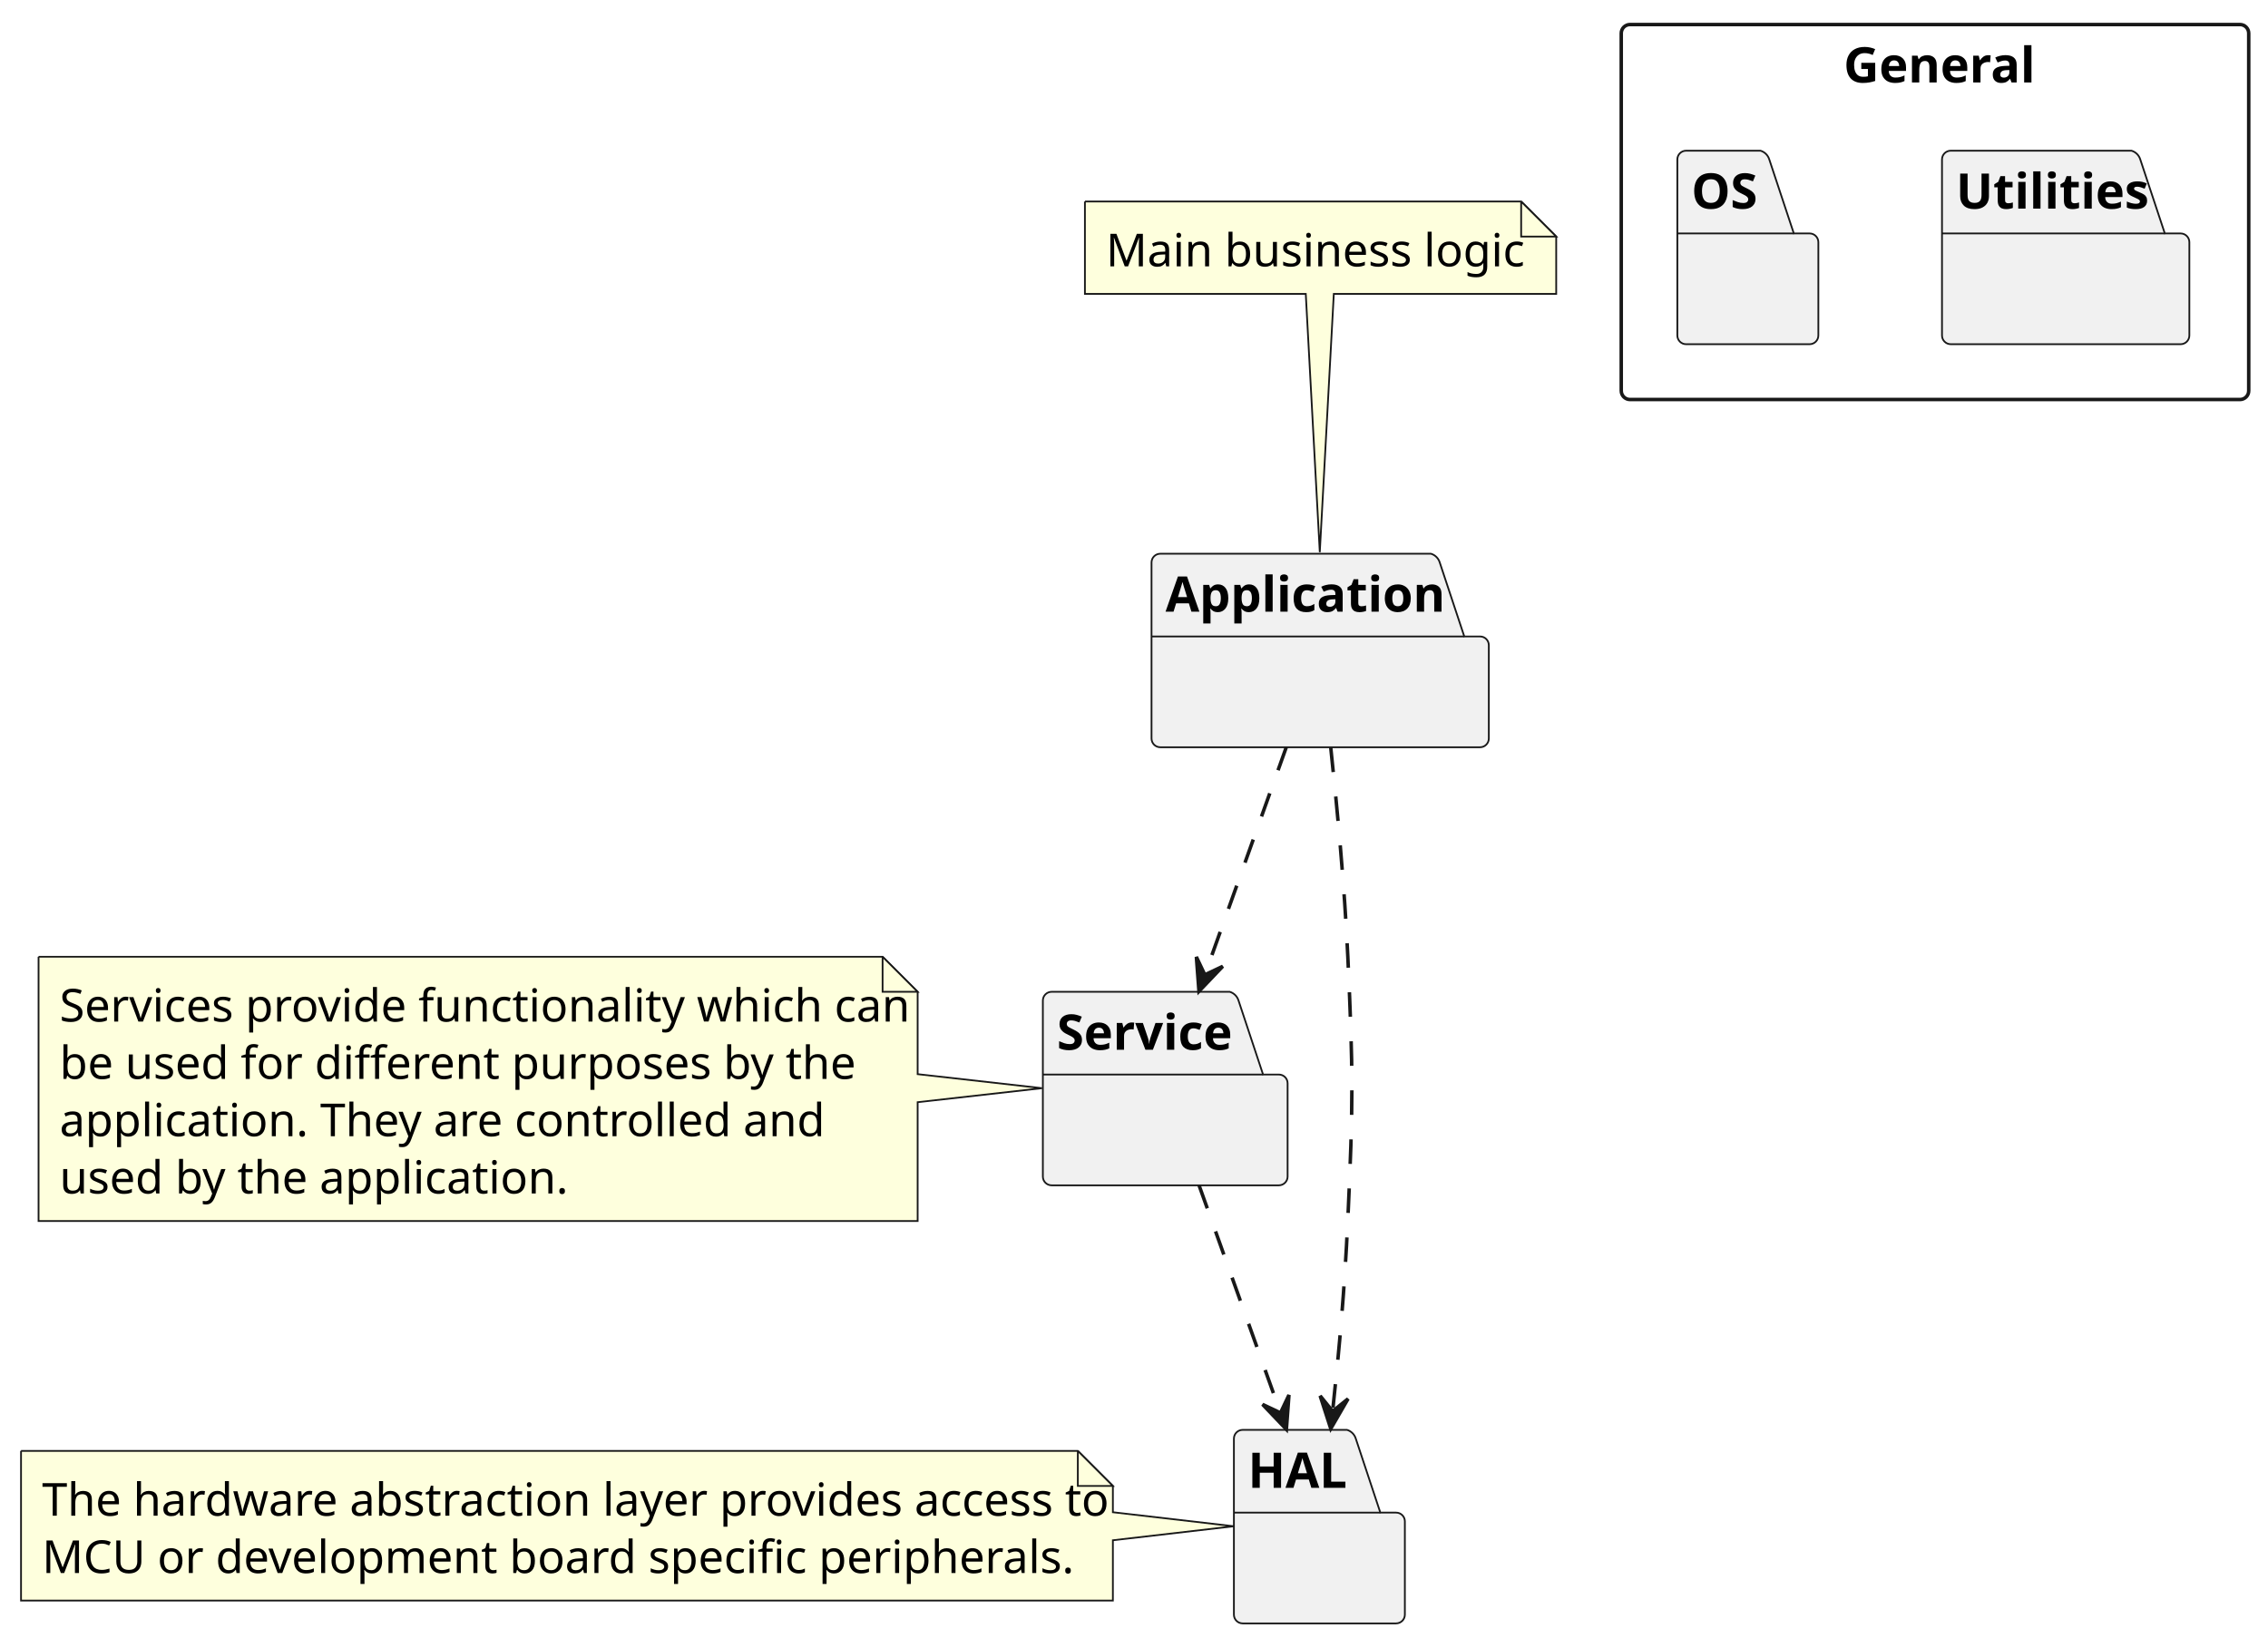
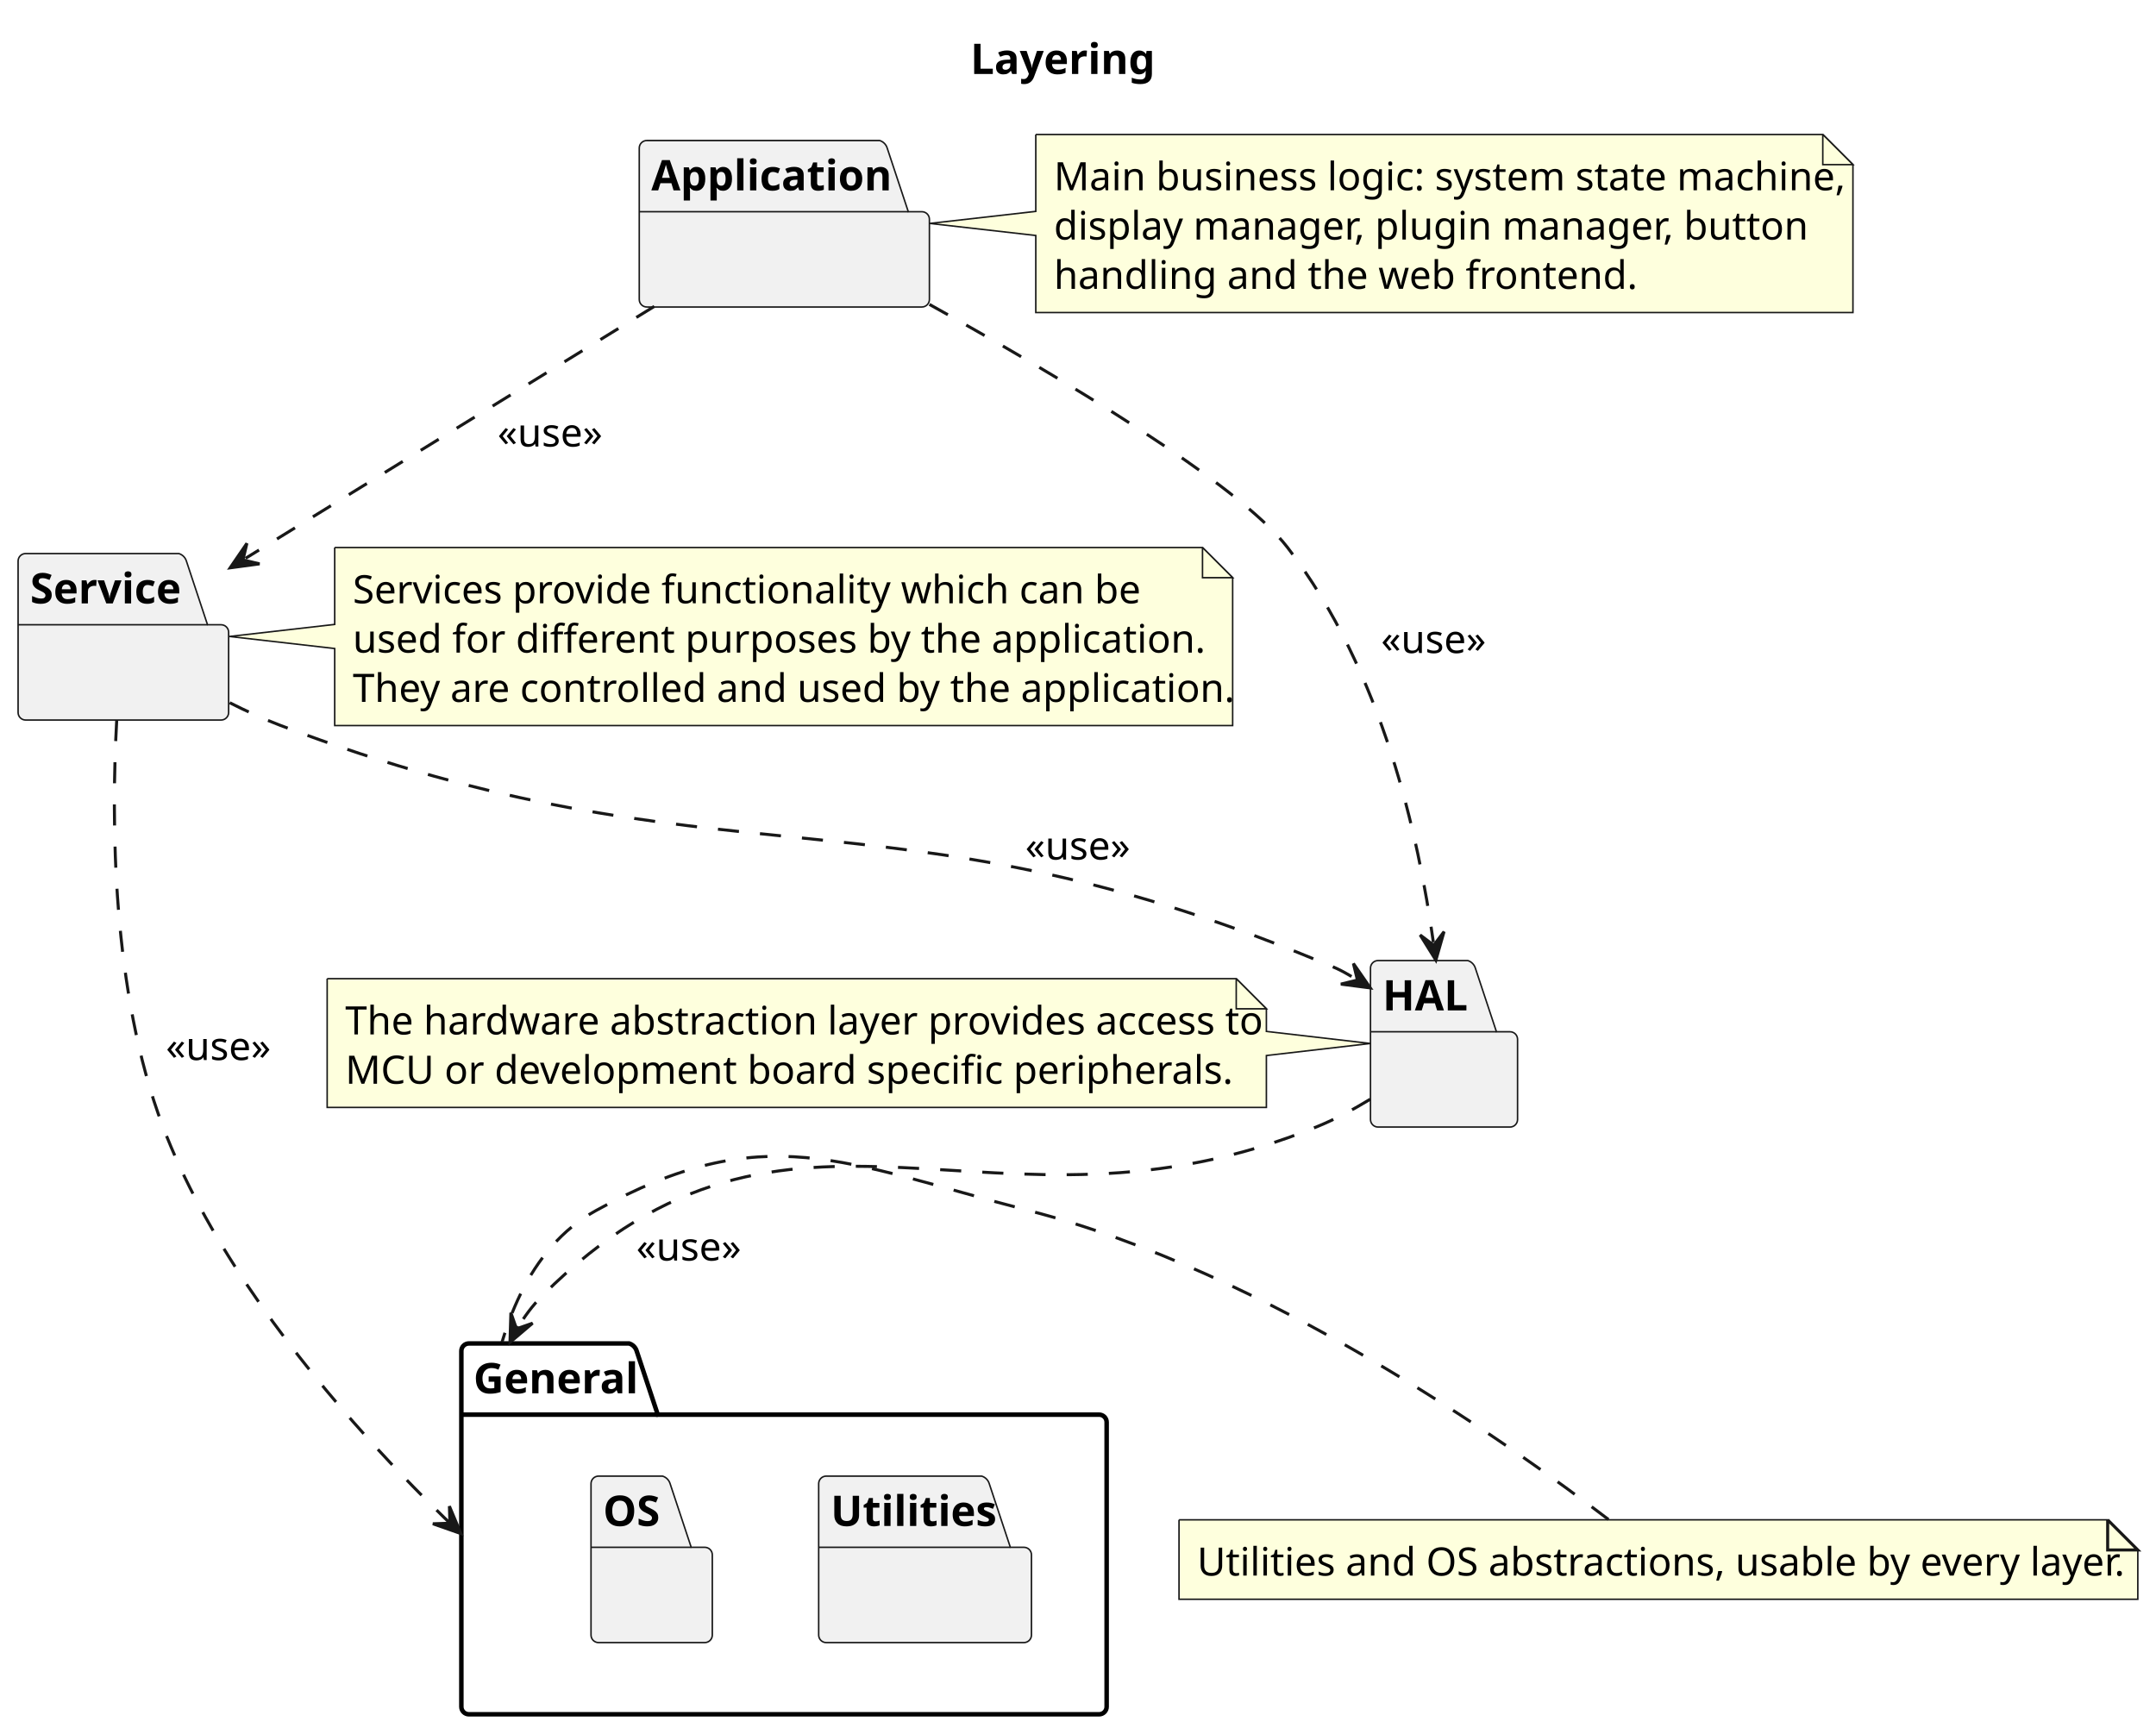
- <svg xmlns="http://www.w3.org/2000/svg" contentStyleType="text/css" data-diagram-type="CLASS" height="470px" preserveAspectRatio="none" style="width:647px;height:470px;background:#FFFFFF;" version="1.1" viewBox="0 0 647 470" width="647px" zoomAndPan="magnify">
+ <svg xmlns="http://www.w3.org/2000/svg" contentStyleType="text/css" data-diagram-type="CLASS" height="575px" preserveAspectRatio="none" style="width:715px;height:575px;background:#FFFFFF;" version="1.1" viewBox="0 0 715 575" width="715px" zoomAndPan="magnify">
  <defs />
  <g>
-     <g class="cluster" data-qualified-name="General" data-source-line="16" id="ent0005">
-       <rect fill="none" height="107" rx="2.5" ry="2.5" style="stroke:#181818;stroke-width:1;" width="179" x="462.5" y="7" />
-       <text fill="#000000" font-family="sans-serif" font-size="14" font-weight="bold" lengthAdjust="spacing" textLength="52.138" x="525.931" y="23.533">General</text>
+     <g class="title" data-source-line="2">
+       <text fill="#000000" font-family="sans-serif" font-size="14" font-weight="bold" lengthAdjust="spacing" textLength="58.352" x="321.809" y="24.533">Layering</text>
    </g>
-     <path d="M331,158 L408.221,158 A3.75,3.75 0 0 1 410.721,160.5 L417.721,181.609 L422.221,181.609 A2.5,2.5 0 0 1 424.721,184.109 L424.721,210.719 A2.5,2.5 0 0 1 422.221,213.219 L331,213.219 A2.5,2.5 0 0 1 328.5,210.719 L328.5,160.5 A2.5,2.5 0 0 1 331,158" fill="#F1F1F1" style="stroke:#181818;stroke-width:0.5;" />
-     <line style="stroke:#181818;stroke-width:0.5;" x1="328.5" x2="417.721" y1="181.609" y2="181.609" />
-     <text fill="#000000" font-family="sans-serif" font-size="14" font-weight="bold" lengthAdjust="spacing" textLength="76.221" x="332.5" y="174.533">Application</text>
-     <path d="M300,283 L350.82,283 A3.75,3.75 0 0 1 353.32,285.5 L360.32,306.609 L364.82,306.609 A2.5,2.5 0 0 1 367.32,309.109 L367.32,335.719 A2.5,2.5 0 0 1 364.82,338.219 L300,338.219 A2.5,2.5 0 0 1 297.5,335.719 L297.5,285.5 A2.5,2.5 0 0 1 300,283" fill="#F1F1F1" style="stroke:#181818;stroke-width:0.5;" />
-     <line style="stroke:#181818;stroke-width:0.5;" x1="297.5" x2="360.32" y1="306.609" y2="306.609" />
-     <text fill="#000000" font-family="sans-serif" font-size="14" font-weight="bold" lengthAdjust="spacing" textLength="49.82" x="301.5" y="299.533">Service</text>
-     <path d="M354.5,408 L384.272,408 A3.75,3.75 0 0 1 386.772,410.5 L393.772,431.609 L398.272,431.609 A2.5,2.5 0 0 1 400.772,434.109 L400.772,460.719 A2.5,2.5 0 0 1 398.272,463.219 L354.5,463.219 A2.5,2.5 0 0 1 352,460.719 L352,410.5 A2.5,2.5 0 0 1 354.5,408" fill="#F1F1F1" style="stroke:#181818;stroke-width:0.5;" />
-     <line style="stroke:#181818;stroke-width:0.5;" x1="352" x2="393.772" y1="431.609" y2="431.609" />
-     <text fill="#000000" font-family="sans-serif" font-size="14" font-weight="bold" lengthAdjust="spacing" textLength="28.773" x="356" y="424.533">HAL</text>
-     <path d="M556.5,43 L608.065,43 A3.75,3.75 0 0 1 610.565,45.5 L617.565,66.609 L622.065,66.609 A2.5,2.5 0 0 1 624.565,69.109 L624.565,95.719 A2.5,2.5 0 0 1 622.065,98.219 L556.5,98.219 A2.5,2.5 0 0 1 554,95.719 L554,45.5 A2.5,2.5 0 0 1 556.5,43" fill="#F1F1F1" style="stroke:#181818;stroke-width:0.5;" />
-     <line style="stroke:#181818;stroke-width:0.5;" x1="554" x2="617.565" y1="66.609" y2="66.609" />
-     <text fill="#000000" font-family="sans-serif" font-size="14" font-weight="bold" lengthAdjust="spacing" textLength="50.565" x="558" y="59.533">Utilities</text>
-     <path d="M481,43 L502.228,43 A3.75,3.75 0 0 1 504.728,45.5 L511.728,66.609 L516.227,66.609 A2.5,2.5 0 0 1 518.727,69.109 L518.727,95.719 A2.5,2.5 0 0 1 516.227,98.219 L481,98.219 A2.5,2.5 0 0 1 478.5,95.719 L478.5,45.5 A2.5,2.5 0 0 1 481,43" fill="#F1F1F1" style="stroke:#181818;stroke-width:0.5;" />
-     <line style="stroke:#181818;stroke-width:0.5;" x1="478.5" x2="511.728" y1="66.609" y2="66.609" />
-     <text fill="#000000" font-family="sans-serif" font-size="14" font-weight="bold" lengthAdjust="spacing" textLength="20.227" x="482.5" y="59.533">OS</text>
-     <g class="entity" data-qualified-name="GMN11" data-source-line="30" id="ent0012">
-       <path d="M309.5,57.5 L309.5,83.852 A0,0 0 0 0 309.5,83.852 L372.5,83.852 L376.5,157.56 L380.5,83.852 L443.945,83.852 A0,0 0 0 0 443.945,83.852 L443.945,67.5 L433.945,57.5 L309.5,57.5 A0,0 0 0 0 309.5,57.5" fill="#FEFFDD" style="stroke:#181818;stroke-width:0.5;" />
-       <path d="M433.945,57.5 L433.945,67.5 L443.945,67.5 L433.945,57.5" fill="#FEFFDD" style="stroke:#181818;stroke-width:0.5;" />
-       <text fill="#000000" font-family="sans-serif" font-size="13" lengthAdjust="spacing" textLength="113.445" x="315.5" y="75.995">Main business logic</text>
+     <g class="cluster" data-qualified-name="generalLayer" data-source-line="15" id="ent0005">
+       <path d="M155.5,445.609 L208.638,445.609 A3.75,3.75 0 0 1 211.138,448.109 L218.138,469.219 L364.5,469.219 A2.5,2.5 0 0 1 367,471.719 L367,566.109 A2.5,2.5 0 0 1 364.5,568.609 L155.5,568.609 A2.5,2.5 0 0 1 153,566.109 L153,448.109 A2.5,2.5 0 0 1 155.5,445.609" fill="none" style="stroke:#000000;stroke-width:1.5;" />
+       <line style="stroke:#000000;stroke-width:1.5;" x1="153" x2="218.138" y1="469.219" y2="469.219" />
+       <text fill="#000000" font-family="sans-serif" font-size="14" font-weight="bold" lengthAdjust="spacing" textLength="52.138" x="157" y="462.143">General</text>
    </g>
-     <g class="entity" data-qualified-name="GMN14" data-source-line="34" id="ent0015">
-       <path d="M11,273 L11,348.406 A0,0 0 0 0 11,348.406 L261.779,348.406 A0,0 0 0 0 261.779,348.406 L261.779,314.5 L297.28,310.5 L261.779,306.5 L261.779,283 L251.779,273 L11,273 A0,0 0 0 0 11,273" fill="#FEFFDD" style="stroke:#181818;stroke-width:0.5;" />
-       <path d="M251.779,273 L251.779,283 L261.779,283 L251.779,273" fill="#FEFFDD" style="stroke:#181818;stroke-width:0.5;" />
-       <text fill="#000000" font-family="sans-serif" font-size="13" lengthAdjust="spacing" textLength="229.779" x="17" y="291.495">Services provide functionality which can</text>
-       <text fill="#000000" font-family="sans-serif" font-size="13" lengthAdjust="spacing" textLength="211.745" x="17" y="307.847">be used for different purposes by the</text>
-       <text fill="#000000" font-family="sans-serif" font-size="13" lengthAdjust="spacing" textLength="205.962" x="17" y="324.198">application. They are controlled and</text>
-       <text fill="#000000" font-family="sans-serif" font-size="13" lengthAdjust="spacing" textLength="136.595" x="17" y="340.55">used by the application.</text>
+     <path d="M214.5,46.609 L291.721,46.609 A3.75,3.75 0 0 1 294.221,49.109 L301.221,70.219 L305.721,70.219 A2.5,2.5 0 0 1 308.221,72.719 L308.221,99.328 A2.5,2.5 0 0 1 305.721,101.828 L214.5,101.828 A2.5,2.5 0 0 1 212,99.328 L212,49.109 A2.5,2.5 0 0 1 214.5,46.609" fill="#F1F1F1" style="stroke:#181818;stroke-width:0.5;" />
+     <line style="stroke:#181818;stroke-width:0.5;" x1="212" x2="301.221" y1="70.219" y2="70.219" />
+     <text fill="#000000" font-family="sans-serif" font-size="14" font-weight="bold" lengthAdjust="spacing" textLength="76.221" x="216" y="63.143">Application</text>
+     <path d="M8.5,183.609 L59.32,183.609 A3.75,3.75 0 0 1 61.82,186.109 L68.82,207.219 L73.32,207.219 A2.5,2.5 0 0 1 75.82,209.719 L75.82,236.328 A2.5,2.5 0 0 1 73.32,238.828 L8.5,238.828 A2.5,2.5 0 0 1 6,236.328 L6,186.109 A2.5,2.5 0 0 1 8.5,183.609" fill="#F1F1F1" style="stroke:#181818;stroke-width:0.5;" />
+     <line style="stroke:#181818;stroke-width:0.5;" x1="6" x2="68.82" y1="207.219" y2="207.219" />
+     <text fill="#000000" font-family="sans-serif" font-size="14" font-weight="bold" lengthAdjust="spacing" textLength="49.82" x="10" y="200.143">Service</text>
+     <path d="M457,318.609 L486.772,318.609 A3.75,3.75 0 0 1 489.272,321.109 L496.272,342.219 L500.772,342.219 A2.5,2.5 0 0 1 503.272,344.719 L503.272,371.328 A2.5,2.5 0 0 1 500.772,373.828 L457,373.828 A2.5,2.5 0 0 1 454.5,371.328 L454.5,321.109 A2.5,2.5 0 0 1 457,318.609" fill="#F1F1F1" style="stroke:#181818;stroke-width:0.5;" />
+     <line style="stroke:#181818;stroke-width:0.5;" x1="454.5" x2="496.272" y1="342.219" y2="342.219" />
+     <text fill="#000000" font-family="sans-serif" font-size="14" font-weight="bold" lengthAdjust="spacing" textLength="28.773" x="458.5" y="335.143">HAL</text>
+     <path d="M274,489.609 L325.565,489.609 A3.75,3.75 0 0 1 328.065,492.109 L335.065,513.219 L339.565,513.219 A2.5,2.5 0 0 1 342.065,515.719 L342.065,542.328 A2.5,2.5 0 0 1 339.565,544.828 L274,544.828 A2.5,2.5 0 0 1 271.5,542.328 L271.5,492.109 A2.5,2.5 0 0 1 274,489.609" fill="#F1F1F1" style="stroke:#181818;stroke-width:0.5;" />
+     <line style="stroke:#181818;stroke-width:0.5;" x1="271.5" x2="335.065" y1="513.219" y2="513.219" />
+     <text fill="#000000" font-family="sans-serif" font-size="14" font-weight="bold" lengthAdjust="spacing" textLength="50.565" x="275.5" y="506.143">Utilities</text>
+     <path d="M198.5,489.609 L219.727,489.609 A3.75,3.75 0 0 1 222.227,492.109 L229.227,513.219 L233.727,513.219 A2.5,2.5 0 0 1 236.227,515.719 L236.227,542.328 A2.5,2.5 0 0 1 233.727,544.828 L198.5,544.828 A2.5,2.5 0 0 1 196,542.328 L196,492.109 A2.5,2.5 0 0 1 198.5,489.609" fill="#F1F1F1" style="stroke:#181818;stroke-width:0.5;" />
+     <line style="stroke:#181818;stroke-width:0.5;" x1="196" x2="229.227" y1="513.219" y2="513.219" />
+     <text fill="#000000" font-family="sans-serif" font-size="14" font-weight="bold" lengthAdjust="spacing" textLength="20.227" x="200" y="506.143">OS</text>
+     <g class="entity" data-qualified-name="GMN13" data-source-line="33" id="ent0014">
+       <path d="M343.5,44.609 L343.5,70.109 L308.33,74.109 L343.5,78.109 L343.5,103.664 A0,0 0 0 0 343.5,103.664 L614.496,103.664 A0,0 0 0 0 614.496,103.664 L614.496,54.609 L604.496,44.609 L343.5,44.609 A0,0 0 0 0 343.5,44.609" fill="#FEFFDD" style="stroke:#181818;stroke-width:0.5;" />
+       <path d="M604.496,44.609 L604.496,54.609 L614.496,54.609 L604.496,44.609" fill="#FEFFDD" style="stroke:#181818;stroke-width:0.5;" />
+       <text fill="#000000" font-family="sans-serif" font-size="13" lengthAdjust="spacing" textLength="249.996" x="349.5" y="63.105">Main business logic: system state machine,</text>
+       <text fill="#000000" font-family="sans-serif" font-size="13" lengthAdjust="spacing" textLength="235.593" x="349.5" y="79.456">display manager, plugin manager, button</text>
+       <text fill="#000000" font-family="sans-serif" font-size="13" lengthAdjust="spacing" textLength="178.528" x="349.5" y="95.808">handling and the web frontend.</text>
    </g>
-     <g class="entity" data-qualified-name="GMN17" data-source-line="41" id="ent0018">
-       <path d="M6,414 L6,456.703 A0,0 0 0 0 6,456.703 L317.475,456.703 A0,0 0 0 0 317.475,456.703 L317.475,439.5 L351.98,435.5 L317.475,431.5 L317.475,424 L307.475,414 L6,414 A0,0 0 0 0 6,414" fill="#FEFFDD" style="stroke:#181818;stroke-width:0.5;" />
-       <path d="M307.475,414 L307.475,424 L317.475,424 L307.475,414" fill="#FEFFDD" style="stroke:#181818;stroke-width:0.5;" />
-       <text fill="#000000" font-family="sans-serif" font-size="13" lengthAdjust="spacing" textLength="290.475" x="12" y="432.495">The hardware abstraction layer provides access to</text>
-       <text fill="#000000" font-family="sans-serif" font-size="13" lengthAdjust="spacing" textLength="278.186" x="12" y="448.847">MCU or development board specific peripherals.</text>
+     <g class="entity" data-qualified-name="GMN16" data-source-line="39" id="ent0017">
+       <path d="M111,181.609 L111,207.109 L76.07,211.109 L111,215.109 L111,240.664 A0,0 0 0 0 111,240.664 L408.79,240.664 A0,0 0 0 0 408.79,240.664 L408.79,191.609 L398.79,181.609 L111,181.609 A0,0 0 0 0 111,181.609" fill="#FEFFDD" style="stroke:#181818;stroke-width:0.5;" />
+       <path d="M398.79,181.609 L398.79,191.609 L408.79,191.609 L398.79,181.609" fill="#FEFFDD" style="stroke:#181818;stroke-width:0.5;" />
+       <text fill="#000000" font-family="sans-serif" font-size="13" lengthAdjust="spacing" textLength="247.851" x="117" y="200.105">Services provide functionality which can be</text>
+       <text fill="#000000" font-family="sans-serif" font-size="13" lengthAdjust="spacing" textLength="263.053" x="117" y="216.456">used for different purposes by the application.</text>
+       <text fill="#000000" font-family="sans-serif" font-size="13" lengthAdjust="spacing" textLength="276.79" x="117" y="232.808">They are controlled and used by the application.</text>
+     </g>
+     <g class="entity" data-qualified-name="GMN19" data-source-line="45" id="ent0020">
+       <path d="M108.5,324.609 L108.5,367.312 A0,0 0 0 0 108.5,367.312 L419.975,367.312 A0,0 0 0 0 419.975,367.312 L419.975,350.109 L454.48,346.109 L419.975,342.109 L419.975,334.609 L409.975,324.609 L108.5,324.609 A0,0 0 0 0 108.5,324.609" fill="#FEFFDD" style="stroke:#181818;stroke-width:0.5;" />
+       <path d="M409.975,324.609 L409.975,334.609 L419.975,334.609 L409.975,324.609" fill="#FEFFDD" style="stroke:#181818;stroke-width:0.5;" />
+       <text fill="#000000" font-family="sans-serif" font-size="13" lengthAdjust="spacing" textLength="290.475" x="114.5" y="343.104">The hardware abstraction layer provides access to</text>
+       <text fill="#000000" font-family="sans-serif" font-size="13" lengthAdjust="spacing" textLength="278.186" x="114.5" y="359.456">MCU or development board specific peripherals.</text>
+     </g>
+     <g class="entity" data-qualified-name="GMN22" data-source-line="50" id="ent0023">
+       <path d="M391,504.109 L391,530.461 L708.969,530.461 L708.969,514.109 L698.969,504.109 L391,504.109" fill="#FEFFDD" style="stroke:#181818;stroke-width:0.5;" />
+       <path d="M698.969,504.109 L698.969,514.109 L708.969,514.109 L698.969,504.109" fill="#FEFFDD" style="stroke:#181818;stroke-width:1;" />
+       <text fill="#000000" font-family="sans-serif" font-size="13" lengthAdjust="spacing" textLength="296.969" x="397" y="522.605">Utilities and OS abstractions, usable by every layer.</text>
    </g>
    <g class="link" data-entity-1="ent0002" data-entity-2="ent0003" data-link-type="dependency" data-source-line="24" id="lnk8">
-       <path codeLine="24" d="M366.95,213.19 C359.57,233.82 351.419,256.59 344.049,277.21" fill="none" id="appLayer-to-serviceLayer" style="stroke:#181818;stroke-width:1;stroke-dasharray:7,7;" />
-       <polygon fill="#181818" points="342.03,282.86,348.826,275.731,343.713,278.152,341.293,273.039,342.03,282.86" style="stroke:#181818;stroke-width:1;" />
+       <path codeLine="24" d="M216.99,101.619 C175.89,126.959 119.767,161.55 81.427,185.19" fill="none" id="appLayer-to-serviceLayer" style="stroke:#181818;stroke-width:1;stroke-dasharray:7,7;" />
+       <polygon fill="#181818" points="76.32,188.339,86.08,187.021,80.576,185.715,81.881,180.211,76.32,188.339" style="stroke:#181818;stroke-width:1;" />
+       <text fill="#000000" font-family="sans-serif" font-size="13" lengthAdjust="spacing" textLength="35.42" x="165" y="148.105">«use»</text>
    </g>
    <g class="link" data-entity-1="ent0002" data-entity-2="ent0004" data-link-type="dependency" data-source-line="25" id="lnk9">
-       <path codeLine="25" d="M379.63,213.34 C381.45,230.4 383.58,252.96 384.5,273 C386.04,306.3 386.04,314.7 384.5,348 C383.58,368.04 382.087,384.634 380.267,401.694" fill="none" id="appLayer-to-halLayer" style="stroke:#181818;stroke-width:1;stroke-dasharray:7,7;" />
-       <polygon fill="#181818" points="379.63,407.66,384.562,399.135,380.16,402.688,376.607,398.286,379.63,407.66" style="stroke:#181818;stroke-width:1;" />
+       <path codeLine="25" d="M308.23,100.969 C351.46,124.999 410.55,160.209 427,181.609 C458.68,222.809 470.499,277.867 475.349,312.537" fill="none" id="appLayer-to-halLayer" style="stroke:#181818;stroke-width:1;stroke-dasharray:7,7;" />
+       <polygon fill="#181818" points="476.18,318.479,478.895,309.012,475.487,313.528,470.972,310.12,476.18,318.479" style="stroke:#181818;stroke-width:1;" />
+       <text fill="#000000" font-family="sans-serif" font-size="13" lengthAdjust="spacing" textLength="35.42" x="458" y="216.605">«use»</text>
    </g>
    <g class="link" data-entity-1="ent0003" data-entity-2="ent0004" data-link-type="dependency" data-source-line="27" id="lnk10">
-       <path codeLine="27" d="M342.05,338.19 C349.43,358.82 357.581,381.59 364.951,402.21" fill="none" id="serviceLayer-to-halLayer" style="stroke:#181818;stroke-width:1;stroke-dasharray:7,7;" />
-       <polygon fill="#181818" points="366.97,407.86,367.707,398.039,365.287,403.152,360.174,400.731,366.97,407.86" style="stroke:#181818;stroke-width:1;" />
+       <path codeLine="27" d="M76.18,233.089 C81.69,235.869 87.42,238.489 93,240.609 C239.6,296.149 292.18,258.579 437,318.609 C442.89,321.049 443.765,321.178 449.315,324.558" fill="none" id="serviceLayer-to-halLayer" style="stroke:#181818;stroke-width:1;stroke-dasharray:7,7;" />
+       <polygon fill="#181818" points="454.44,327.679,448.834,319.582,450.17,325.079,444.673,326.414,454.44,327.679" style="stroke:#181818;stroke-width:1;" />
+       <text fill="#000000" font-family="sans-serif" font-size="13" lengthAdjust="spacing" textLength="35.42" x="340" y="285.104">«use»</text>
+     </g>
+     <g class="link" data-entity-1="ent0003" data-entity-2="ent0005" data-link-type="dependency" data-source-line="29" id="lnk11">
+       <path codeLine="29" d="M38.71,238.819 C36.88,271.679 36.96,328.629 54,373.609 C67.81,410.059 93.948,445.149 116.931,471.388 C128.423,484.507 139.127,495.414 147.106,503.171 C149.101,505.111 150.926,506.853 152.55,508.384 C152.652,508.48 148.383,504.463 148.483,504.557" fill="none" id="serviceLayer-to-generalLayer" style="stroke:#181818;stroke-width:1;stroke-dasharray:7,7;" />
+       <polygon fill="#181818" points="152.853,508.669,149.039,499.588,149.211,505.243,143.557,505.415,152.853,508.669" style="stroke:#181818;stroke-width:1;" />
+       <text fill="#000000" font-family="sans-serif" font-size="13" lengthAdjust="spacing" textLength="35.42" x="55" y="351.604">«use»</text>
+     </g>
+     <g class="link" data-entity-1="ent0004" data-entity-2="ent0005" data-link-type="dependency" data-source-line="30" id="lnk12">
+       <path codeLine="30" d="M454.45,364.579 C448.9,367.959 442.9,371.189 437,373.609 C328.82,417.919 262.73,347.019 180,429.609 C176.626,432.977 173.791,436.797 171.413,440.911 C170.819,441.94 170.253,442.987 169.714,444.049 C169.58,444.315 169.447,444.582 169.315,444.849 C169.25,444.983 171.792,439.713 171.727,439.847" fill="none" id="halLayer-to-generalLayer" style="stroke:#181818;stroke-width:1;stroke-dasharray:7,7;" />
+       <polygon fill="#181818" points="169.12,445.252,176.633,438.883,171.292,440.748,169.427,435.408,169.12,445.252" style="stroke:#181818;stroke-width:1;" />
+       <text fill="#000000" font-family="sans-serif" font-size="13" lengthAdjust="spacing" textLength="35.42" x="211" y="418.104">«use»</text>
+     </g>
+     <g class="link" data-entity-1="ent0023" data-entity-2="ent0005" data-link-type="association" data-source-line="50" id="lnk24">
+       <path d="M533.43,503.999 C499.71,478.249 419.63,421.799 341.5,401.609 C279.54,385.589 253.48,370.579 197.5,401.609 C186.28,407.827 178.334,417.639 172.74,428.981 C171.341,431.816 170.089,434.747 168.97,437.741 C168.411,439.238 167.884,440.751 167.389,442.276 C167.142,443.038 166.902,443.803 166.67,444.571 C166.612,444.763 166.554,444.955 166.497,445.147" fill="none" id="GMN22-generalLayer" style="stroke:#181818;stroke-width:1;stroke-dasharray:7,7;" />
    </g>
  </g>
</svg>
